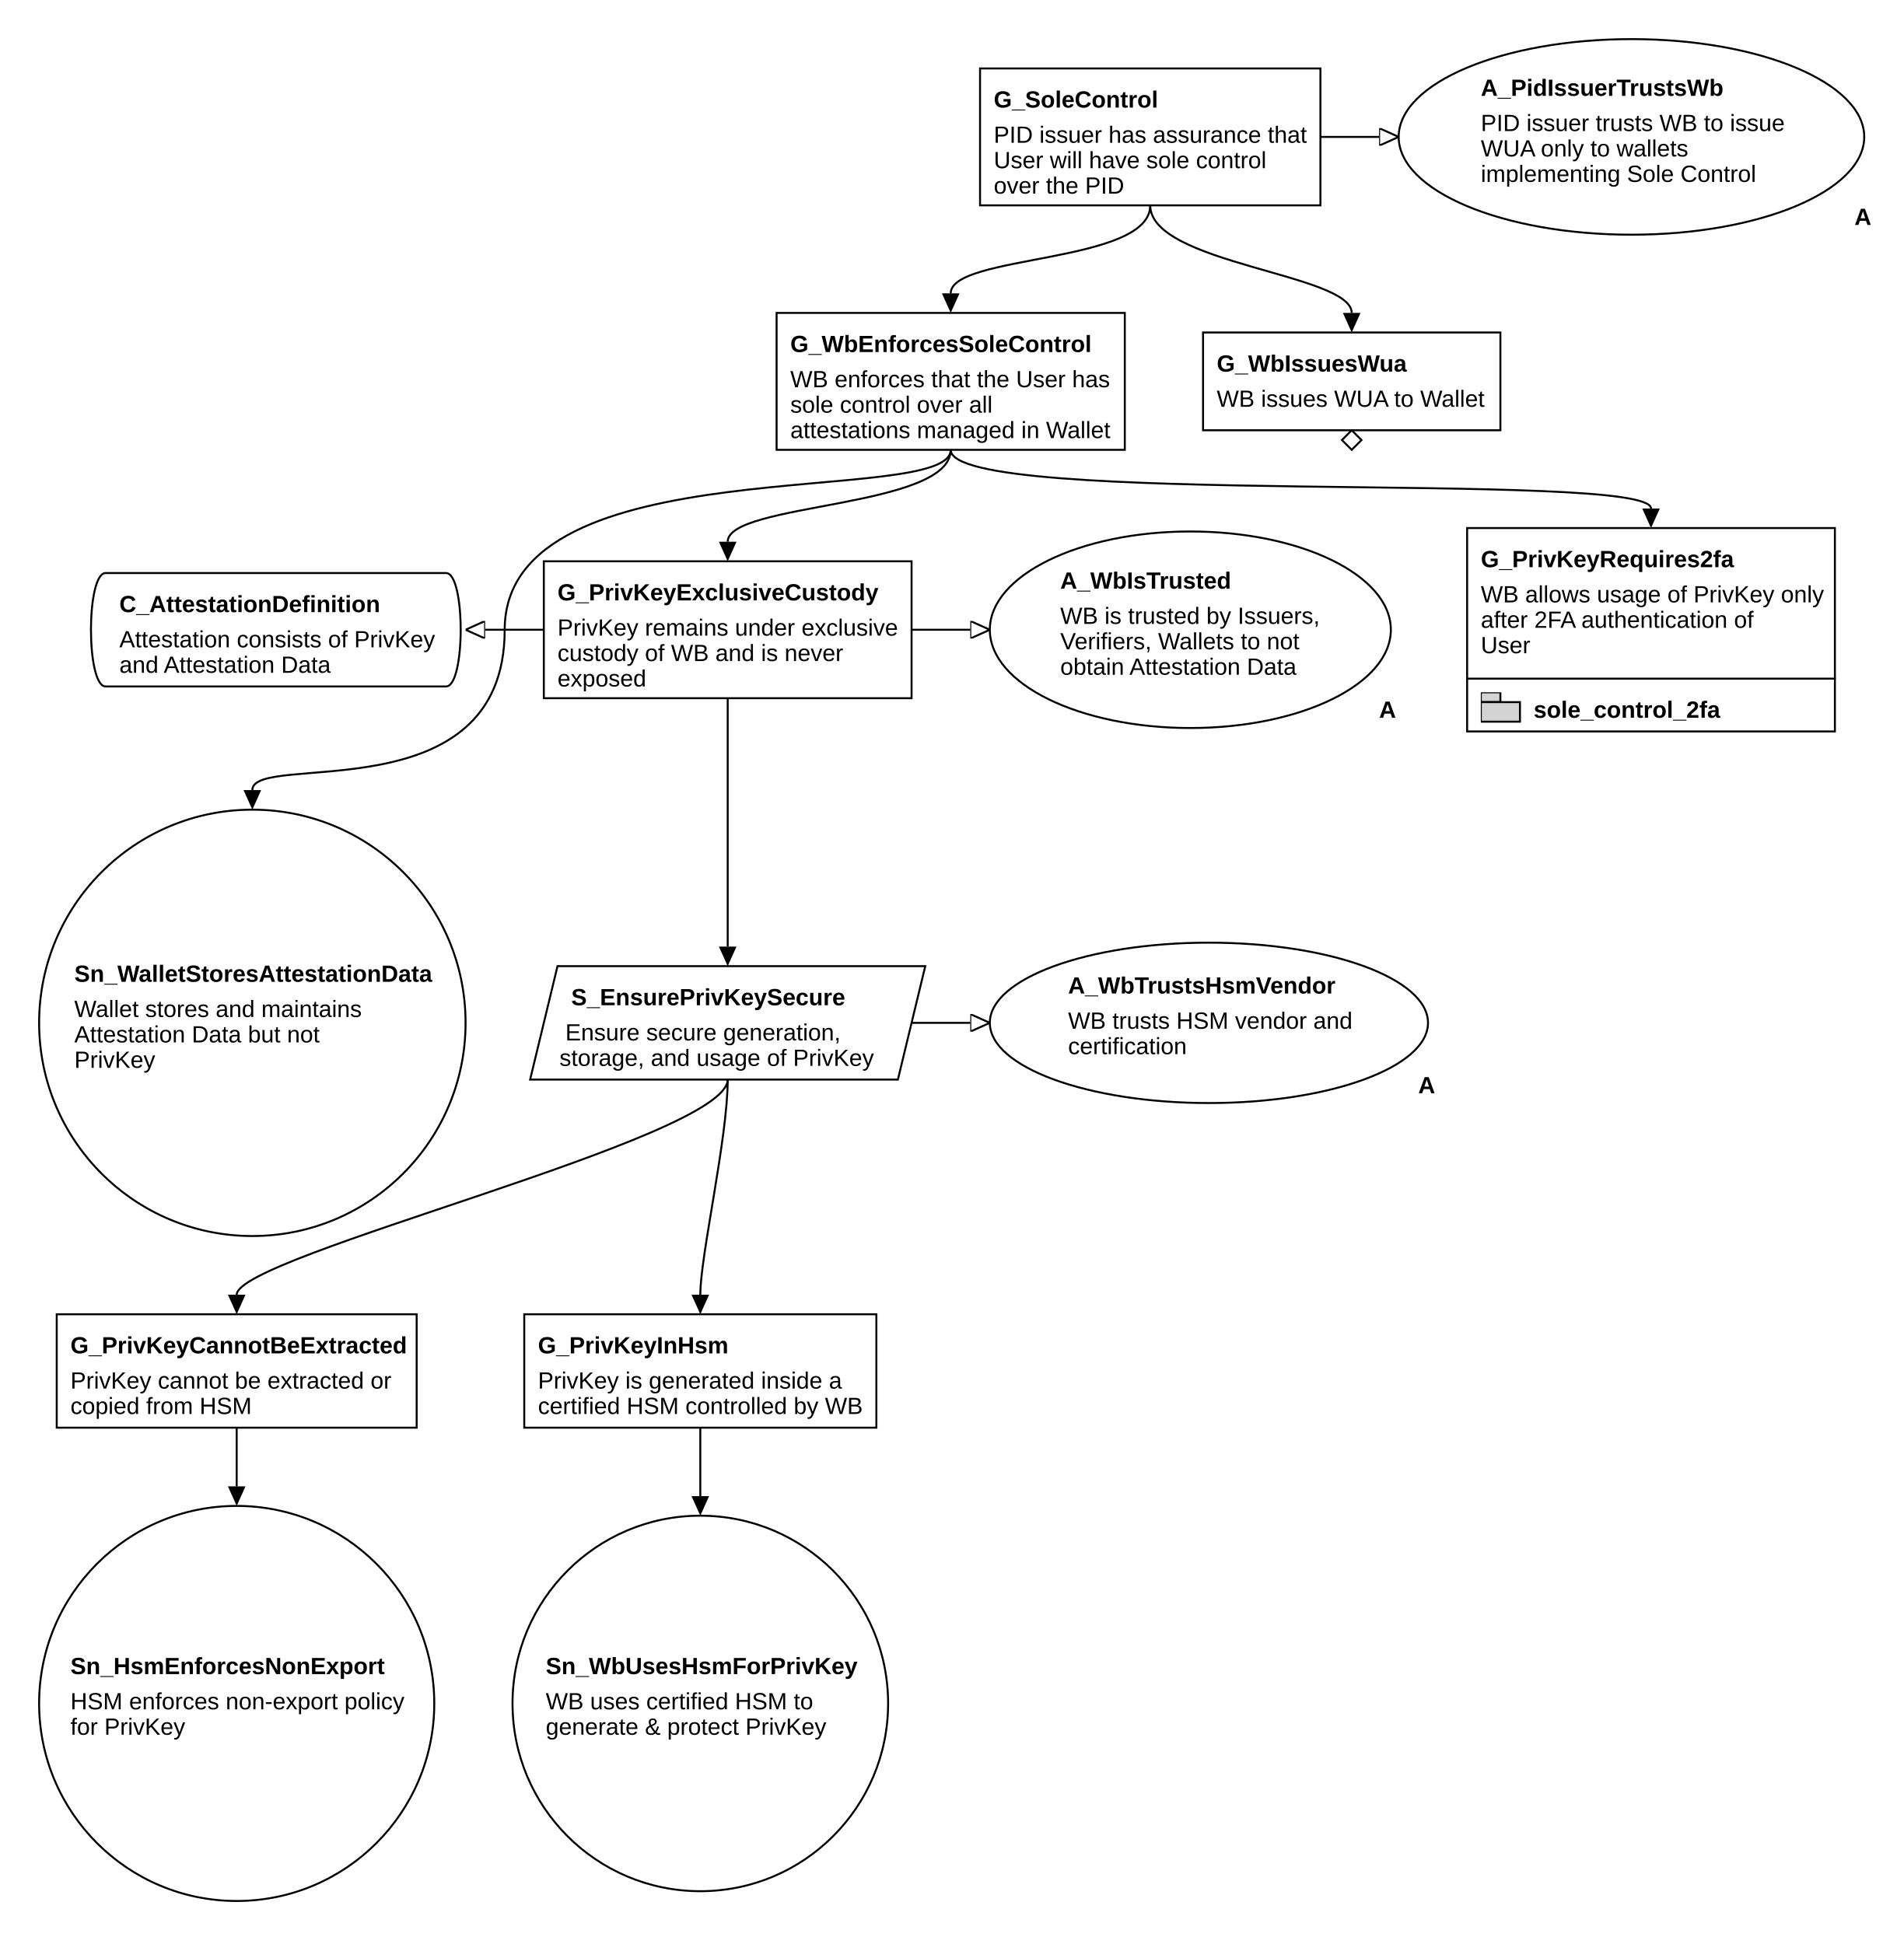
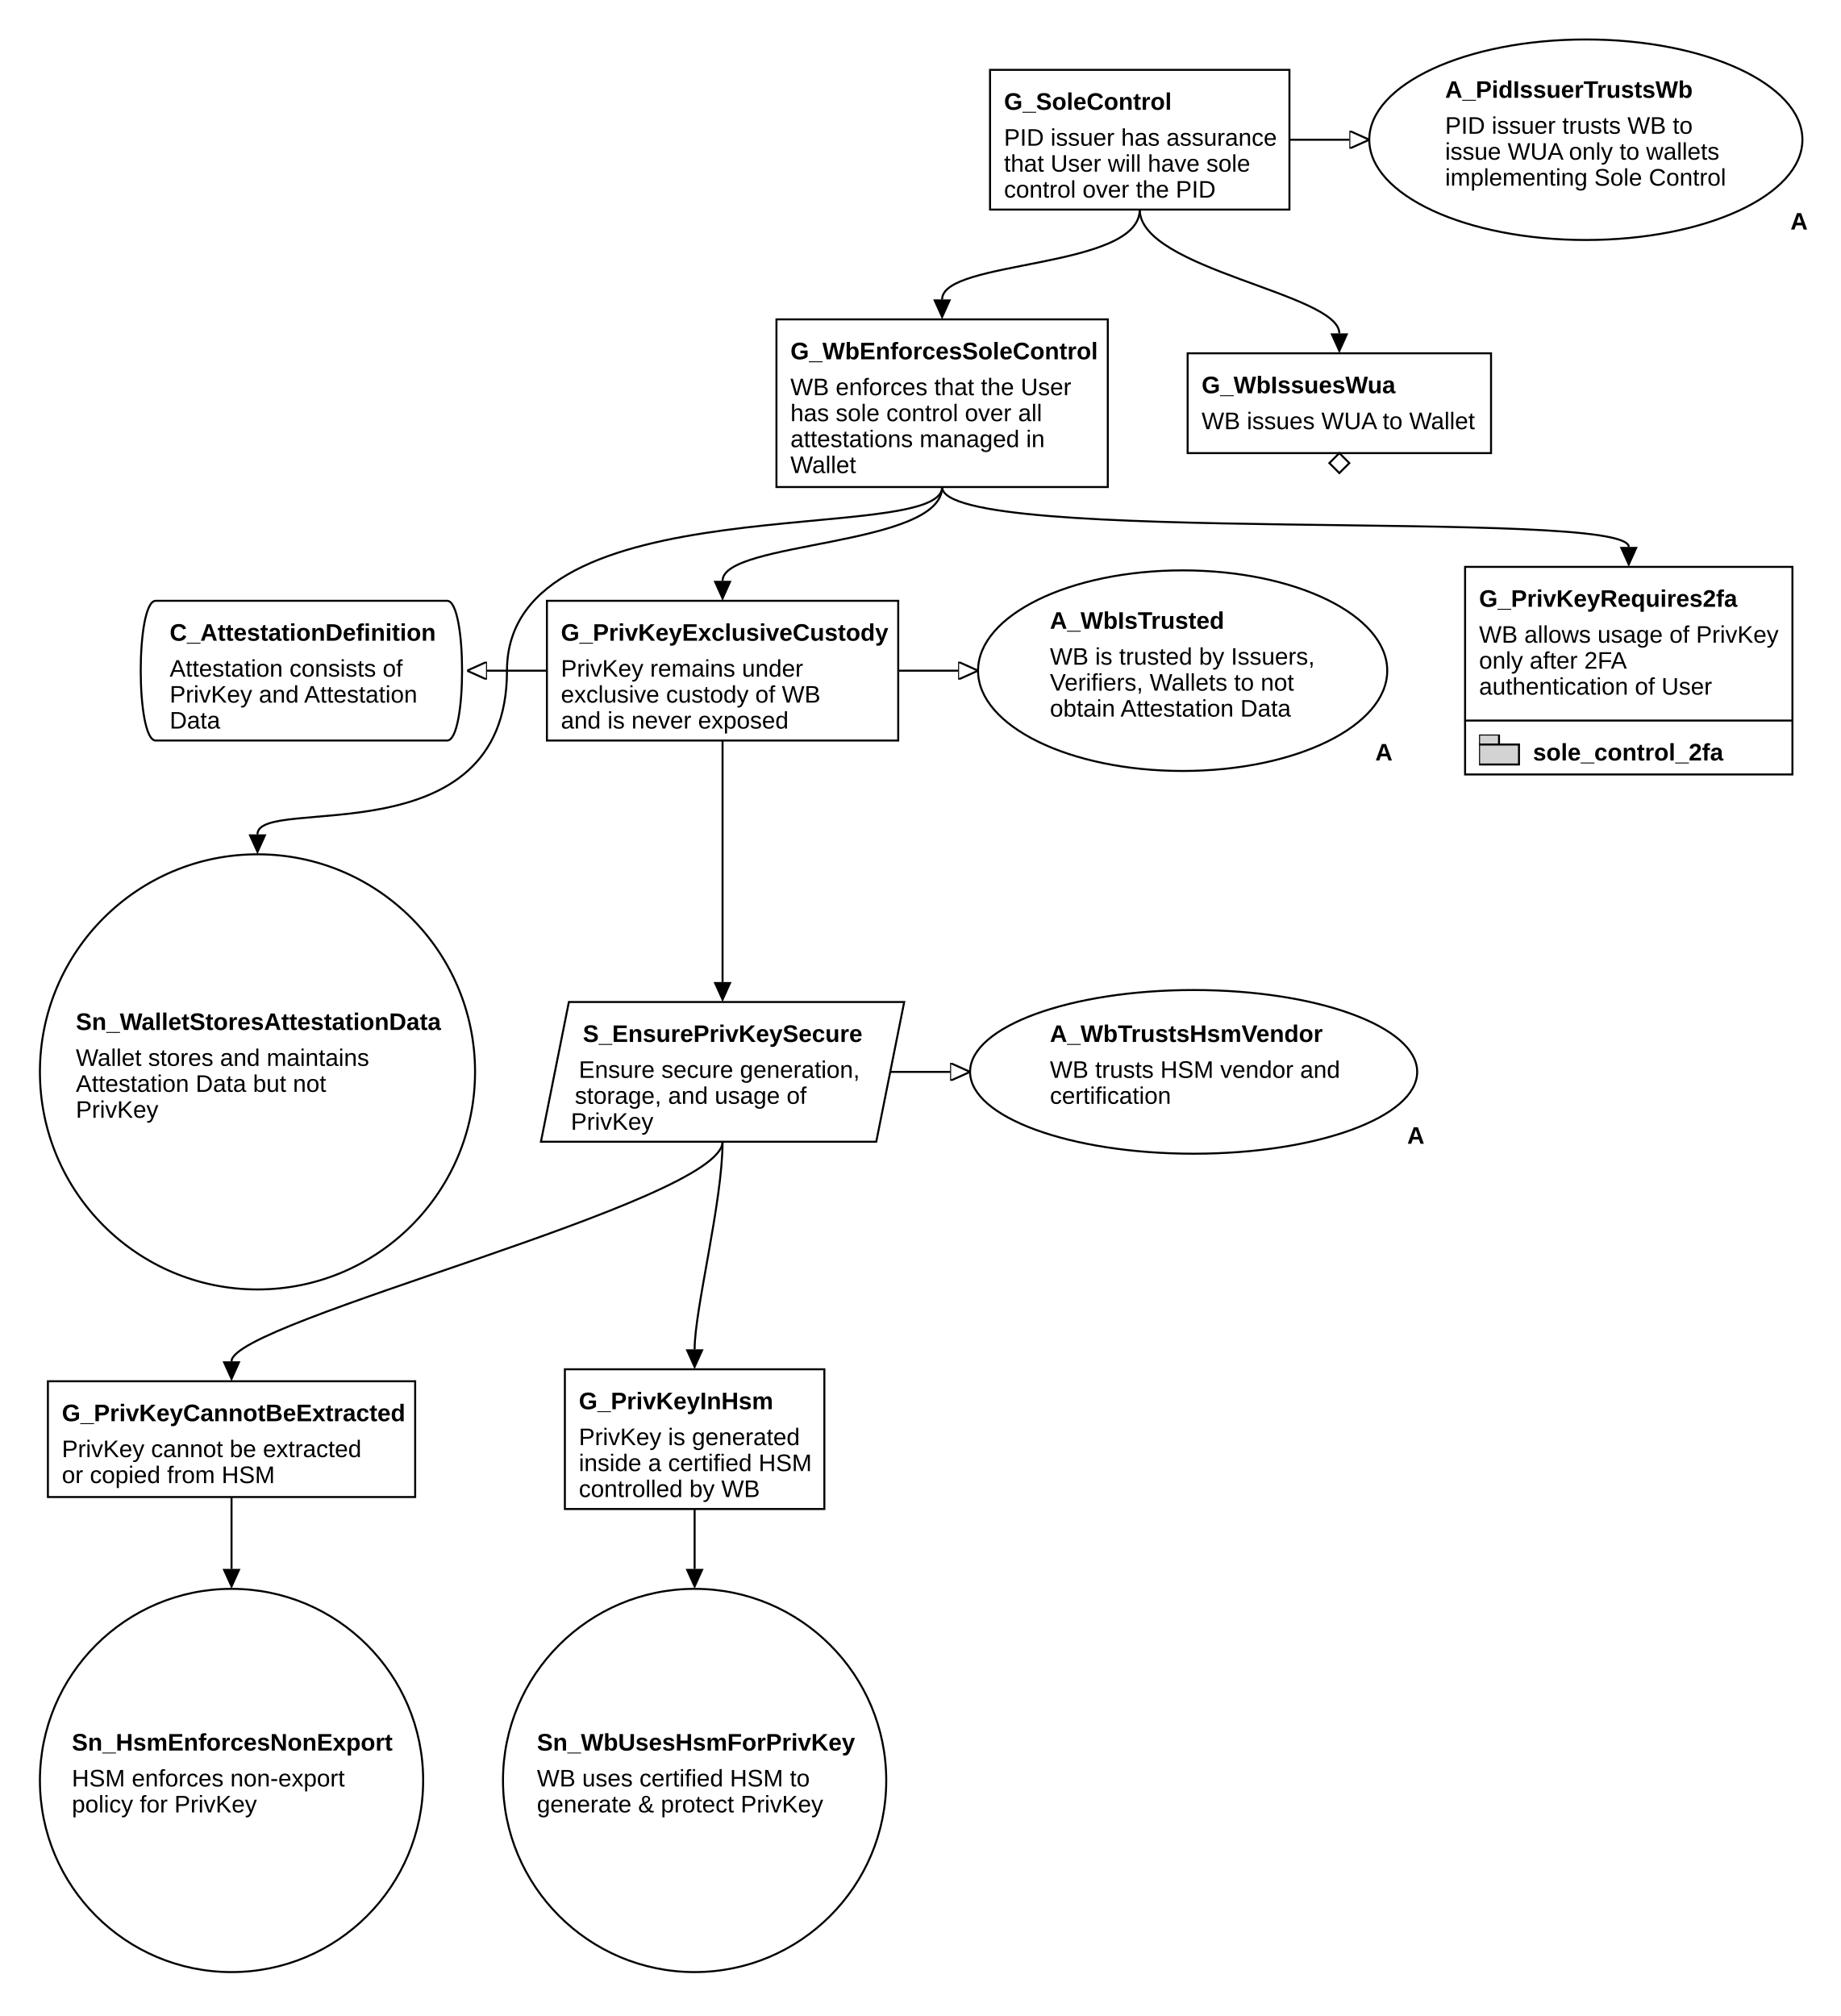
- <svg xmlns="http://www.w3.org/2000/svg" class="gsndiagram" viewBox="0 0 973 994">
+ <svg xmlns="http://www.w3.org/2000/svg" class="gsndiagram" viewBox="0 0 922 1010">
  <defs>
    <marker id="supportedby_arrow" markerHeight="9" markerUnits="userSpaceOnUse" markerWidth="10" orient="auto-start-reverse" refX="0" refY="4.5">
      <polyline fill="black" points="0 0, 10 4.5, 0 9" />
    </marker>
    <marker id="incontextof_arrow" markerHeight="9" markerUnits="userSpaceOnUse" markerWidth="10" orient="auto-start-reverse" refX="0" refY="4.5">
      <polyline fill-opacity="0" points="0 0, 10 4.5, 0 9, 0 0" stroke="black" stroke-width="1" />
    </marker>
    <symbol id="module_icon">
      <rect fill="lightgrey" height="5" stroke="black" stroke-width="1" width="10" x="0" y="0" />
      <rect fill="lightgrey" height="10" stroke="black" stroke-width="1" width="20" x="0" y="5" />
    </symbol>
  </defs>
  <style type="text/css">
svg { background-color: white;}

/* CSS to invert SVG for dark mode */ 
@media (prefers-color-scheme: dark) {
    svg { filter: invert(100%); background-color: black; }
}

</style>
  <g class="gsn_module_sole_control_main gsnelem gsngoal" id="node_g_solecontrol">
-     <path class="border" d="M501,35 L675,35 L675,105 L501,105 z" fill-opacity="0" stroke="black" stroke-width="1" />
-     <text font-family="Liberation Sans, Arial, sans-serif" font-size="12px" font-weight="bold" x="508" y="55">G_SoleControl</text>
-     <text font-family="Liberation Sans, Arial, sans-serif" font-size="12px" x="508" y="73">PID issuer has assurance that</text>
-     <text font-family="Liberation Sans, Arial, sans-serif" font-size="12px" x="508" y="86">User will have sole control</text>
-     <text font-family="Liberation Sans, Arial, sans-serif" font-size="12px" x="508" y="99">over the PID</text>
+     <path class="border" d="M496,35 L646,35 L646,105 L496,105 z" fill-opacity="0" stroke="black" stroke-width="1" />
+     <text font-family="Liberation Sans, Arial, sans-serif" font-size="12px" font-weight="bold" x="503" y="55">G_SoleControl</text>
+     <text font-family="Liberation Sans, Arial, sans-serif" font-size="12px" x="503" y="73">PID issuer has assurance</text>
+     <text font-family="Liberation Sans, Arial, sans-serif" font-size="12px" x="503" y="86">that User will have sole</text>
+     <text font-family="Liberation Sans, Arial, sans-serif" font-size="12px" x="503" y="99">control over the PID</text>
  </g>
  <g class="gsn_module_sole_control_main gsnelem gsnasmp" id="node_a_pidissuertrustswb">
-     <path class="border" d="M715,70 a119,50,0,1,0,238,0 a119,50,0,1,0,-238,0 z" fill-opacity="0" stroke="black" stroke-width="1" />
-     <text font-family="Liberation Sans, Arial, sans-serif" font-size="12px" font-weight="bold" x="757" y="49">A_PidIssuerTrustsWb</text>
-     <text font-family="Liberation Sans, Arial, sans-serif" font-size="12px" x="757" y="67">PID issuer trusts WB to issue</text>
-     <text font-family="Liberation Sans, Arial, sans-serif" font-size="12px" x="757" y="80">WUA only to wallets</text>
-     <text font-family="Liberation Sans, Arial, sans-serif" font-size="12px" x="757" y="93">implementing Sole Control</text>
-     <text font-family="Liberation Sans, Arial, sans-serif" font-size="12px" font-weight="bold" x="948" y="115">A</text>
+     <path class="border" d="M686,70 a108,50,0,1,0,217,0 a108,50,0,1,0,-217,0 z" fill-opacity="0" stroke="black" stroke-width="1" />
+     <text font-family="Liberation Sans, Arial, sans-serif" font-size="12px" font-weight="bold" x="724" y="49">A_PidIssuerTrustsWb</text>
+     <text font-family="Liberation Sans, Arial, sans-serif" font-size="12px" x="724" y="67">PID issuer trusts WB to</text>
+     <text font-family="Liberation Sans, Arial, sans-serif" font-size="12px" x="724" y="80">issue WUA only to wallets</text>
+     <text font-family="Liberation Sans, Arial, sans-serif" font-size="12px" x="724" y="93">implementing Sole Control</text>
+     <text font-family="Liberation Sans, Arial, sans-serif" font-size="12px" font-weight="bold" x="897" y="115">A</text>
  </g>
  <g class="gsn_module_sole_control_main gsnelem gsngoal" id="node_g_wbenforcessolecontrol">
-     <path class="border" d="M397,160 L575,160 L575,230 L397,230 z" fill-opacity="0" stroke="black" stroke-width="1" />
-     <text font-family="Liberation Sans, Arial, sans-serif" font-size="12px" font-weight="bold" x="404" y="180">G_WbEnforcesSoleControl</text>
-     <text font-family="Liberation Sans, Arial, sans-serif" font-size="12px" x="404" y="198">WB enforces that the User has</text>
-     <text font-family="Liberation Sans, Arial, sans-serif" font-size="12px" x="404" y="211">sole control over all</text>
-     <text font-family="Liberation Sans, Arial, sans-serif" font-size="12px" x="404" y="224">attestations managed in Wallet</text>
+     <path class="border" d="M389,160 L555,160 L555,244 L389,244 z" fill-opacity="0" stroke="black" stroke-width="1" />
+     <text font-family="Liberation Sans, Arial, sans-serif" font-size="12px" font-weight="bold" x="396" y="180">G_WbEnforcesSoleControl</text>
+     <text font-family="Liberation Sans, Arial, sans-serif" font-size="12px" x="396" y="198">WB enforces that the User</text>
+     <text font-family="Liberation Sans, Arial, sans-serif" font-size="12px" x="396" y="211">has sole control over all</text>
+     <text font-family="Liberation Sans, Arial, sans-serif" font-size="12px" x="396" y="224">attestations managed in</text>
+     <text font-family="Liberation Sans, Arial, sans-serif" font-size="12px" x="396" y="237">Wallet</text>
  </g>
  <g class="gsn_module_sole_control_main gsnelem gsngoal gsn_undeveloped" id="node_g_wbissueswua">
-     <path class="border" d="M615,170 L767,170 L767,220 L615,220 z" fill-opacity="0" stroke="black" stroke-width="1" />
-     <text font-family="Liberation Sans, Arial, sans-serif" font-size="12px" font-weight="bold" x="622" y="190">G_WbIssuesWua</text>
-     <text font-family="Liberation Sans, Arial, sans-serif" font-size="12px" x="622" y="208">WB issues WUA to Wallet</text>
-     <path d="M691,220 l5,5 l-5,5 l-5,-5 z" fill-opacity="0" stroke="black" stroke-width="1" />
+     <path class="border" d="M595,177 L747,177 L747,227 L595,227 z" fill-opacity="0" stroke="black" stroke-width="1" />
+     <text font-family="Liberation Sans, Arial, sans-serif" font-size="12px" font-weight="bold" x="602" y="197">G_WbIssuesWua</text>
+     <text font-family="Liberation Sans, Arial, sans-serif" font-size="12px" x="602" y="215">WB issues WUA to Wallet</text>
+     <path d="M671,227 l5,5 l-5,5 l-5,-5 z" fill-opacity="0" stroke="black" stroke-width="1" />
  </g>
  <g class="gsn_module_sole_control_main gsnelem gsnctxt" id="node_c_attestationdefinition">
-     <path class="border" d="M54,293 L228,293 C238,293,238,351,228,351 L54,351 C44,351,44,293,54,293" fill-opacity="0" stroke="black" stroke-width="1" />
-     <text font-family="Liberation Sans, Arial, sans-serif" font-size="12px" font-weight="bold" x="61" y="313">C_AttestationDefinition</text>
-     <text font-family="Liberation Sans, Arial, sans-serif" font-size="12px" x="61" y="331">Attestation consists of PrivKey</text>
-     <text font-family="Liberation Sans, Arial, sans-serif" font-size="12px" x="61" y="344">and Attestation Data</text>
+     <path class="border" d="M78,301 L224,301 C234,301,234,371,224,371 L78,371 C68,371,68,301,78,301" fill-opacity="0" stroke="black" stroke-width="1" />
+     <text font-family="Liberation Sans, Arial, sans-serif" font-size="12px" font-weight="bold" x="85" y="321">C_AttestationDefinition</text>
+     <text font-family="Liberation Sans, Arial, sans-serif" font-size="12px" x="85" y="339">Attestation consists of</text>
+     <text font-family="Liberation Sans, Arial, sans-serif" font-size="12px" x="85" y="352">PrivKey and Attestation</text>
+     <text font-family="Liberation Sans, Arial, sans-serif" font-size="12px" x="85" y="365">Data</text>
  </g>
  <g class="gsn_module_sole_control_main gsnelem gsngoal" id="node_g_privkeyexclusivecustody">
-     <path class="border" d="M278,287 L466,287 L466,357 L278,357 z" fill-opacity="0" stroke="black" stroke-width="1" />
-     <text font-family="Liberation Sans, Arial, sans-serif" font-size="12px" font-weight="bold" x="285" y="307">G_PrivKeyExclusiveCustody</text>
-     <text font-family="Liberation Sans, Arial, sans-serif" font-size="12px" x="285" y="325">PrivKey remains under exclusive</text>
-     <text font-family="Liberation Sans, Arial, sans-serif" font-size="12px" x="285" y="338">custody of WB and is never</text>
-     <text font-family="Liberation Sans, Arial, sans-serif" font-size="12px" x="285" y="351">exposed</text>
+     <path class="border" d="M274,301 L450,301 L450,371 L274,371 z" fill-opacity="0" stroke="black" stroke-width="1" />
+     <text font-family="Liberation Sans, Arial, sans-serif" font-size="12px" font-weight="bold" x="281" y="321">G_PrivKeyExclusiveCustody</text>
+     <text font-family="Liberation Sans, Arial, sans-serif" font-size="12px" x="281" y="339">PrivKey remains under</text>
+     <text font-family="Liberation Sans, Arial, sans-serif" font-size="12px" x="281" y="352">exclusive custody of WB</text>
+     <text font-family="Liberation Sans, Arial, sans-serif" font-size="12px" x="281" y="365">and is never exposed</text>
  </g>
  <g class="gsn_module_sole_control_main gsnelem gsnasmp" id="node_a_wbistrusted">
-     <path class="border" d="M506,322 a102,50,0,1,0,205,0 a102,50,0,1,0,-205,0 z" fill-opacity="0" stroke="black" stroke-width="1" />
-     <text font-family="Liberation Sans, Arial, sans-serif" font-size="12px" font-weight="bold" x="542" y="301">A_WbIsTrusted</text>
-     <text font-family="Liberation Sans, Arial, sans-serif" font-size="12px" x="542" y="319">WB is trusted by Issuers,</text>
-     <text font-family="Liberation Sans, Arial, sans-serif" font-size="12px" x="542" y="332">Verifiers, Wallets to not</text>
-     <text font-family="Liberation Sans, Arial, sans-serif" font-size="12px" x="542" y="345">obtain Attestation Data</text>
-     <text font-family="Liberation Sans, Arial, sans-serif" font-size="12px" font-weight="bold" x="705" y="367">A</text>
+     <path class="border" d="M490,336 a102,50,0,1,0,205,0 a102,50,0,1,0,-205,0 z" fill-opacity="0" stroke="black" stroke-width="1" />
+     <text font-family="Liberation Sans, Arial, sans-serif" font-size="12px" font-weight="bold" x="526" y="315">A_WbIsTrusted</text>
+     <text font-family="Liberation Sans, Arial, sans-serif" font-size="12px" x="526" y="333">WB is trusted by Issuers,</text>
+     <text font-family="Liberation Sans, Arial, sans-serif" font-size="12px" x="526" y="346">Verifiers, Wallets to not</text>
+     <text font-family="Liberation Sans, Arial, sans-serif" font-size="12px" x="526" y="359">obtain Attestation Data</text>
+     <text font-family="Liberation Sans, Arial, sans-serif" font-size="12px" font-weight="bold" x="689" y="381">A</text>
  </g>
  <a href="sole-control-2fa.gsn.svg#node_g_privkeyrequires2fa">
    <g class="gsn_module_sole_control_2fa gsnelem gsnawaygoal" id="node_g_privkeyrequires2fa">
-       <path class="border" d="M750,347 V270 H938 V347" fill-opacity="0" stroke="black" stroke-width="1" />
-       <text font-family="Liberation Sans, Arial, sans-serif" font-size="12px" font-weight="bold" x="757" y="290">G_PrivKeyRequires2fa</text>
-       <text font-family="Liberation Sans, Arial, sans-serif" font-size="12px" x="757" y="308">WB allows usage of PrivKey only</text>
-       <text font-family="Liberation Sans, Arial, sans-serif" font-size="12px" x="757" y="321">after 2FA authentication of</text>
-       <text font-family="Liberation Sans, Arial, sans-serif" font-size="12px" x="757" y="334">User</text>
+       <path class="border" d="M734,361 V284 H898 V361" fill-opacity="0" stroke="black" stroke-width="1" />
+       <text font-family="Liberation Sans, Arial, sans-serif" font-size="12px" font-weight="bold" x="741" y="304">G_PrivKeyRequires2fa</text>
+       <text font-family="Liberation Sans, Arial, sans-serif" font-size="12px" x="741" y="322">WB allows usage of PrivKey</text>
+       <text font-family="Liberation Sans, Arial, sans-serif" font-size="12px" x="741" y="335">only after 2FA</text>
+       <text font-family="Liberation Sans, Arial, sans-serif" font-size="12px" x="741" y="348">authentication of User</text>
      <a href="sole-control-2fa.gsn.svg#node_g_privkeyrequires2fa">
-         <path class="border" d="M750,347 H938 v27 H750 z" fill-opacity="0" stroke="black" stroke-width="1" />
-         <text font-family="Liberation Sans, Arial, sans-serif" font-size="12px" font-weight="bold" x="784" y="367">sole_control_2fa</text>
+         <path class="border" d="M734,361 H898 v27 H734 z" fill-opacity="0" stroke="black" stroke-width="1" />
+         <text font-family="Liberation Sans, Arial, sans-serif" font-size="12px" font-weight="bold" x="768" y="381">sole_control_2fa</text>
      </a>
-       <use href="#module_icon" x="757" y="354" />
+       <use href="#module_icon" x="741" y="368" />
    </g>
  </a>
  <g class="gsn_module_sole_control_main gsnelem gsnsltn" id="node_sn_walletstoresattestationdata">
-     <path class="border" d="M20,523 a109,109,0,1,0,218,0 a109,109,0,1,0,-218,0 z" fill-opacity="0" stroke="black" stroke-width="1" />
-     <text font-family="Liberation Sans, Arial, sans-serif" font-size="12px" font-weight="bold" x="38" y="502">Sn_WalletStoresAttestationData</text>
-     <text font-family="Liberation Sans, Arial, sans-serif" font-size="12px" x="38" y="520">Wallet stores and maintains</text>
-     <text font-family="Liberation Sans, Arial, sans-serif" font-size="12px" x="38" y="533">Attestation Data but not</text>
-     <text font-family="Liberation Sans, Arial, sans-serif" font-size="12px" x="38" y="546">PrivKey</text>
+     <path class="border" d="M20,537 a109,109,0,1,0,218,0 a109,109,0,1,0,-218,0 z" fill-opacity="0" stroke="black" stroke-width="1" />
+     <text font-family="Liberation Sans, Arial, sans-serif" font-size="12px" font-weight="bold" x="38" y="516">Sn_WalletStoresAttestationData</text>
+     <text font-family="Liberation Sans, Arial, sans-serif" font-size="12px" x="38" y="534">Wallet stores and maintains</text>
+     <text font-family="Liberation Sans, Arial, sans-serif" font-size="12px" x="38" y="547">Attestation Data but not</text>
+     <text font-family="Liberation Sans, Arial, sans-serif" font-size="12px" x="38" y="560">PrivKey</text>
  </g>
  <g class="gsn_module_sole_control_main gsnelem gsnstgy" id="node_s_ensureprivkeysecure">
-     <path class="border" d="M285,494 L473,494 L459,552 L271,552 z" fill-opacity="0" stroke="black" stroke-width="1" />
-     <text font-family="Liberation Sans, Arial, sans-serif" font-size="12px" font-weight="bold" x="292" y="514">S_EnsurePrivKeySecure</text>
-     <text font-family="Liberation Sans, Arial, sans-serif" font-size="12px" x="289" y="532">Ensure secure generation,</text>
-     <text font-family="Liberation Sans, Arial, sans-serif" font-size="12px" x="286" y="545">storage, and usage of PrivKey</text>
+     <path class="border" d="M285,502 L453,502 L439,572 L271,572 z" fill-opacity="0" stroke="black" stroke-width="1" />
+     <text font-family="Liberation Sans, Arial, sans-serif" font-size="12px" font-weight="bold" x="292" y="522">S_EnsurePrivKeySecure</text>
+     <text font-family="Liberation Sans, Arial, sans-serif" font-size="12px" x="290" y="540">Ensure secure generation,</text>
+     <text font-family="Liberation Sans, Arial, sans-serif" font-size="12px" x="288" y="553">storage, and usage of</text>
+     <text font-family="Liberation Sans, Arial, sans-serif" font-size="12px" x="286" y="566">PrivKey</text>
  </g>
  <g class="gsn_module_sole_control_main gsnelem gsnasmp" id="node_a_wbtrustshsmvendor">
-     <path class="border" d="M506,523 a112,41,0,1,0,224,0 a112,41,0,1,0,-224,0 z" fill-opacity="0" stroke="black" stroke-width="1" />
-     <text font-family="Liberation Sans, Arial, sans-serif" font-size="12px" font-weight="bold" x="546" y="508">A_WbTrustsHsmVendor</text>
-     <text font-family="Liberation Sans, Arial, sans-serif" font-size="12px" x="546" y="526">WB trusts HSM vendor and</text>
-     <text font-family="Liberation Sans, Arial, sans-serif" font-size="12px" x="546" y="539">certification</text>
-     <text font-family="Liberation Sans, Arial, sans-serif" font-size="12px" font-weight="bold" x="725" y="559">A</text>
+     <path class="border" d="M486,537 a112,41,0,1,0,224,0 a112,41,0,1,0,-224,0 z" fill-opacity="0" stroke="black" stroke-width="1" />
+     <text font-family="Liberation Sans, Arial, sans-serif" font-size="12px" font-weight="bold" x="526" y="522">A_WbTrustsHsmVendor</text>
+     <text font-family="Liberation Sans, Arial, sans-serif" font-size="12px" x="526" y="540">WB trusts HSM vendor and</text>
+     <text font-family="Liberation Sans, Arial, sans-serif" font-size="12px" x="526" y="553">certification</text>
+     <text font-family="Liberation Sans, Arial, sans-serif" font-size="12px" font-weight="bold" x="705" y="573">A</text>
  </g>
  <g class="gsn_module_sole_control_main gsnelem gsngoal" id="node_g_privkeycannotbeextracted">
-     <path class="border" d="M29,672 L213,672 L213,730 L29,730 z" fill-opacity="0" stroke="black" stroke-width="1" />
-     <text font-family="Liberation Sans, Arial, sans-serif" font-size="12px" font-weight="bold" x="36" y="692">G_PrivKeyCannotBeExtracted</text>
-     <text font-family="Liberation Sans, Arial, sans-serif" font-size="12px" x="36" y="710">PrivKey cannot be extracted or</text>
-     <text font-family="Liberation Sans, Arial, sans-serif" font-size="12px" x="36" y="723">copied from HSM</text>
+     <path class="border" d="M24,692 L208,692 L208,750 L24,750 z" fill-opacity="0" stroke="black" stroke-width="1" />
+     <text font-family="Liberation Sans, Arial, sans-serif" font-size="12px" font-weight="bold" x="31" y="712">G_PrivKeyCannotBeExtracted</text>
+     <text font-family="Liberation Sans, Arial, sans-serif" font-size="12px" x="31" y="730">PrivKey cannot be extracted</text>
+     <text font-family="Liberation Sans, Arial, sans-serif" font-size="12px" x="31" y="743">or copied from HSM</text>
  </g>
  <g class="gsn_module_sole_control_main gsnelem gsngoal" id="node_g_privkeyinhsm">
-     <path class="border" d="M268,672 L448,672 L448,730 L268,730 z" fill-opacity="0" stroke="black" stroke-width="1" />
-     <text font-family="Liberation Sans, Arial, sans-serif" font-size="12px" font-weight="bold" x="275" y="692">G_PrivKeyInHsm</text>
-     <text font-family="Liberation Sans, Arial, sans-serif" font-size="12px" x="275" y="710">PrivKey is generated inside a</text>
-     <text font-family="Liberation Sans, Arial, sans-serif" font-size="12px" x="275" y="723">certified HSM controlled by WB</text>
+     <path class="border" d="M283,686 L413,686 L413,756 L283,756 z" fill-opacity="0" stroke="black" stroke-width="1" />
+     <text font-family="Liberation Sans, Arial, sans-serif" font-size="12px" font-weight="bold" x="290" y="706">G_PrivKeyInHsm</text>
+     <text font-family="Liberation Sans, Arial, sans-serif" font-size="12px" x="290" y="724">PrivKey is generated</text>
+     <text font-family="Liberation Sans, Arial, sans-serif" font-size="12px" x="290" y="737">inside a certified HSM</text>
+     <text font-family="Liberation Sans, Arial, sans-serif" font-size="12px" x="290" y="750">controlled by WB</text>
  </g>
  <g class="gsn_module_sole_control_main gsnelem gsnsltn" id="node_sn_hsmenforcesnonexport">
-     <path class="border" d="M20,871 a101,101,0,1,0,202,0 a101,101,0,1,0,-202,0 z" fill-opacity="0" stroke="black" stroke-width="1" />
-     <text font-family="Liberation Sans, Arial, sans-serif" font-size="12px" font-weight="bold" x="36" y="856">Sn_HsmEnforcesNonExport</text>
-     <text font-family="Liberation Sans, Arial, sans-serif" font-size="12px" x="36" y="874">HSM enforces non-export policy</text>
-     <text font-family="Liberation Sans, Arial, sans-serif" font-size="12px" x="36" y="887">for PrivKey</text>
+     <path class="border" d="M20,892 a96,96,0,1,0,192,0 a96,96,0,1,0,-192,0 z" fill-opacity="0" stroke="black" stroke-width="1" />
+     <text font-family="Liberation Sans, Arial, sans-serif" font-size="12px" font-weight="bold" x="36" y="877">Sn_HsmEnforcesNonExport</text>
+     <text font-family="Liberation Sans, Arial, sans-serif" font-size="12px" x="36" y="895">HSM enforces non-export</text>
+     <text font-family="Liberation Sans, Arial, sans-serif" font-size="12px" x="36" y="908">policy for PrivKey</text>
  </g>
  <g class="gsn_module_sole_control_main gsnelem gsnsltn" id="node_sn_wbuseshsmforprivkey">
-     <path class="border" d="M262,871 a96,96,0,1,0,192,0 a96,96,0,1,0,-192,0 z" fill-opacity="0" stroke="black" stroke-width="1" />
-     <text font-family="Liberation Sans, Arial, sans-serif" font-size="12px" font-weight="bold" x="279" y="856">Sn_WbUsesHsmForPrivKey</text>
-     <text font-family="Liberation Sans, Arial, sans-serif" font-size="12px" x="279" y="874">WB uses certified HSM to</text>
-     <text font-family="Liberation Sans, Arial, sans-serif" font-size="12px" x="279" y="887">generate &amp; protect PrivKey</text>
+     <path class="border" d="M252,892 a96,96,0,1,0,192,0 a96,96,0,1,0,-192,0 z" fill-opacity="0" stroke="black" stroke-width="1" />
+     <text font-family="Liberation Sans, Arial, sans-serif" font-size="12px" font-weight="bold" x="269" y="877">Sn_WbUsesHsmForPrivKey</text>
+     <text font-family="Liberation Sans, Arial, sans-serif" font-size="12px" x="269" y="895">WB uses certified HSM to</text>
+     <text font-family="Liberation Sans, Arial, sans-serif" font-size="12px" x="269" y="908">generate &amp; protect PrivKey</text>
  </g>
-   <path class="gsnedge gsninspby" d="M121,730 C121,760,121,740,121,760" fill-opacity="0" marker-end="url(#supportedby_arrow)" stroke="black" stroke-width="1" />
-   <path class="gsnedge gsninctxt" d="M466,322 C496,322,476,322,496,322" fill-opacity="0" marker-end="url(#incontextof_arrow)" stroke="black" stroke-width="1" />
-   <path class="gsnedge gsninctxt" d="M278,322 C248,322,268,322,248,322" fill-opacity="0" marker-end="url(#incontextof_arrow)" stroke="black" stroke-width="1" />
-   <path class="gsnedge gsninspby" d="M372,357 C372,387,372,464,372,484" fill-opacity="0" marker-end="url(#supportedby_arrow)" stroke="black" stroke-width="1" />
-   <path class="gsnedge gsninspby" d="M358,730 C358,760,358,745,358,765" fill-opacity="0" marker-end="url(#supportedby_arrow)" stroke="black" stroke-width="1" />
-   <path class="gsnedge gsninctxt" d="M675,70 C705,70,685,70,705,70" fill-opacity="0" marker-end="url(#incontextof_arrow)" stroke="black" stroke-width="1" />
-   <path class="gsnedge gsninspby" d="M588,105 C588,135,486,130,486,150" fill-opacity="0" marker-end="url(#supportedby_arrow)" stroke="black" stroke-width="1" />
-   <path class="gsnedge gsninspby" d="M588,105 C588,135,691,140,691,160" fill-opacity="0" marker-end="url(#supportedby_arrow)" stroke="black" stroke-width="1" />
-   <path class="gsnedge gsninspby" d="M486,230 C486,260,372,257,372,277" fill-opacity="0" marker-end="url(#supportedby_arrow)" stroke="black" stroke-width="1" />
-   <path class="gsnedge gsninspby" d="M486,230 C486,260,844,240,844,260" fill-opacity="0" marker-end="url(#supportedby_arrow)" stroke="black" stroke-width="1" />
-   <path class="gsnedge gsninspby" d="M486,230 C486,260,258,227,258,322 S129,384,129,404" fill-opacity="0" marker-end="url(#supportedby_arrow)" stroke="black" stroke-width="1" />
-   <path class="gsnedge gsninctxt" d="M466,523 C496,523,476,523,496,523" fill-opacity="0" marker-end="url(#incontextof_arrow)" stroke="black" stroke-width="1" />
-   <path class="gsnedge gsninspby" d="M372,552 C372,582,121,642,121,662" fill-opacity="0" marker-end="url(#supportedby_arrow)" stroke="black" stroke-width="1" />
-   <path class="gsnedge gsninspby" d="M372,552 C372,582,358,642,358,662" fill-opacity="0" marker-end="url(#supportedby_arrow)" stroke="black" stroke-width="1" />
+   <path class="gsnedge gsninspby" d="M116,750 C116,780,116,766,116,786" fill-opacity="0" marker-end="url(#supportedby_arrow)" stroke="black" stroke-width="1" />
+   <path class="gsnedge gsninctxt" d="M450,336 C480,336,460,336,480,336" fill-opacity="0" marker-end="url(#incontextof_arrow)" stroke="black" stroke-width="1" />
+   <path class="gsnedge gsninctxt" d="M274,336 C244,336,264,336,244,336" fill-opacity="0" marker-end="url(#incontextof_arrow)" stroke="black" stroke-width="1" />
+   <path class="gsnedge gsninspby" d="M362,371 C362,401,362,472,362,492" fill-opacity="0" marker-end="url(#supportedby_arrow)" stroke="black" stroke-width="1" />
+   <path class="gsnedge gsninspby" d="M348,756 C348,786,348,766,348,786" fill-opacity="0" marker-end="url(#supportedby_arrow)" stroke="black" stroke-width="1" />
+   <path class="gsnedge gsninctxt" d="M646,70 C676,70,656,70,676,70" fill-opacity="0" marker-end="url(#incontextof_arrow)" stroke="black" stroke-width="1" />
+   <path class="gsnedge gsninspby" d="M571,105 C571,135,472,130,472,150" fill-opacity="0" marker-end="url(#supportedby_arrow)" stroke="black" stroke-width="1" />
+   <path class="gsnedge gsninspby" d="M571,105 C571,135,671,147,671,167" fill-opacity="0" marker-end="url(#supportedby_arrow)" stroke="black" stroke-width="1" />
+   <path class="gsnedge gsninspby" d="M472,244 C472,274,362,271,362,291" fill-opacity="0" marker-end="url(#supportedby_arrow)" stroke="black" stroke-width="1" />
+   <path class="gsnedge gsninspby" d="M472,244 C472,274,816,254,816,274" fill-opacity="0" marker-end="url(#supportedby_arrow)" stroke="black" stroke-width="1" />
+   <path class="gsnedge gsninspby" d="M472,244 C472,274,254,241,254,336 S129,398,129,418" fill-opacity="0" marker-end="url(#supportedby_arrow)" stroke="black" stroke-width="1" />
+   <path class="gsnedge gsninctxt" d="M446,537 C476,537,456,537,476,537" fill-opacity="0" marker-end="url(#incontextof_arrow)" stroke="black" stroke-width="1" />
+   <path class="gsnedge gsninspby" d="M362,572 C362,602,116,662,116,682" fill-opacity="0" marker-end="url(#supportedby_arrow)" stroke="black" stroke-width="1" />
+   <path class="gsnedge gsninspby" d="M362,572 C362,602,348,656,348,676" fill-opacity="0" marker-end="url(#supportedby_arrow)" stroke="black" stroke-width="1" />
</svg>
